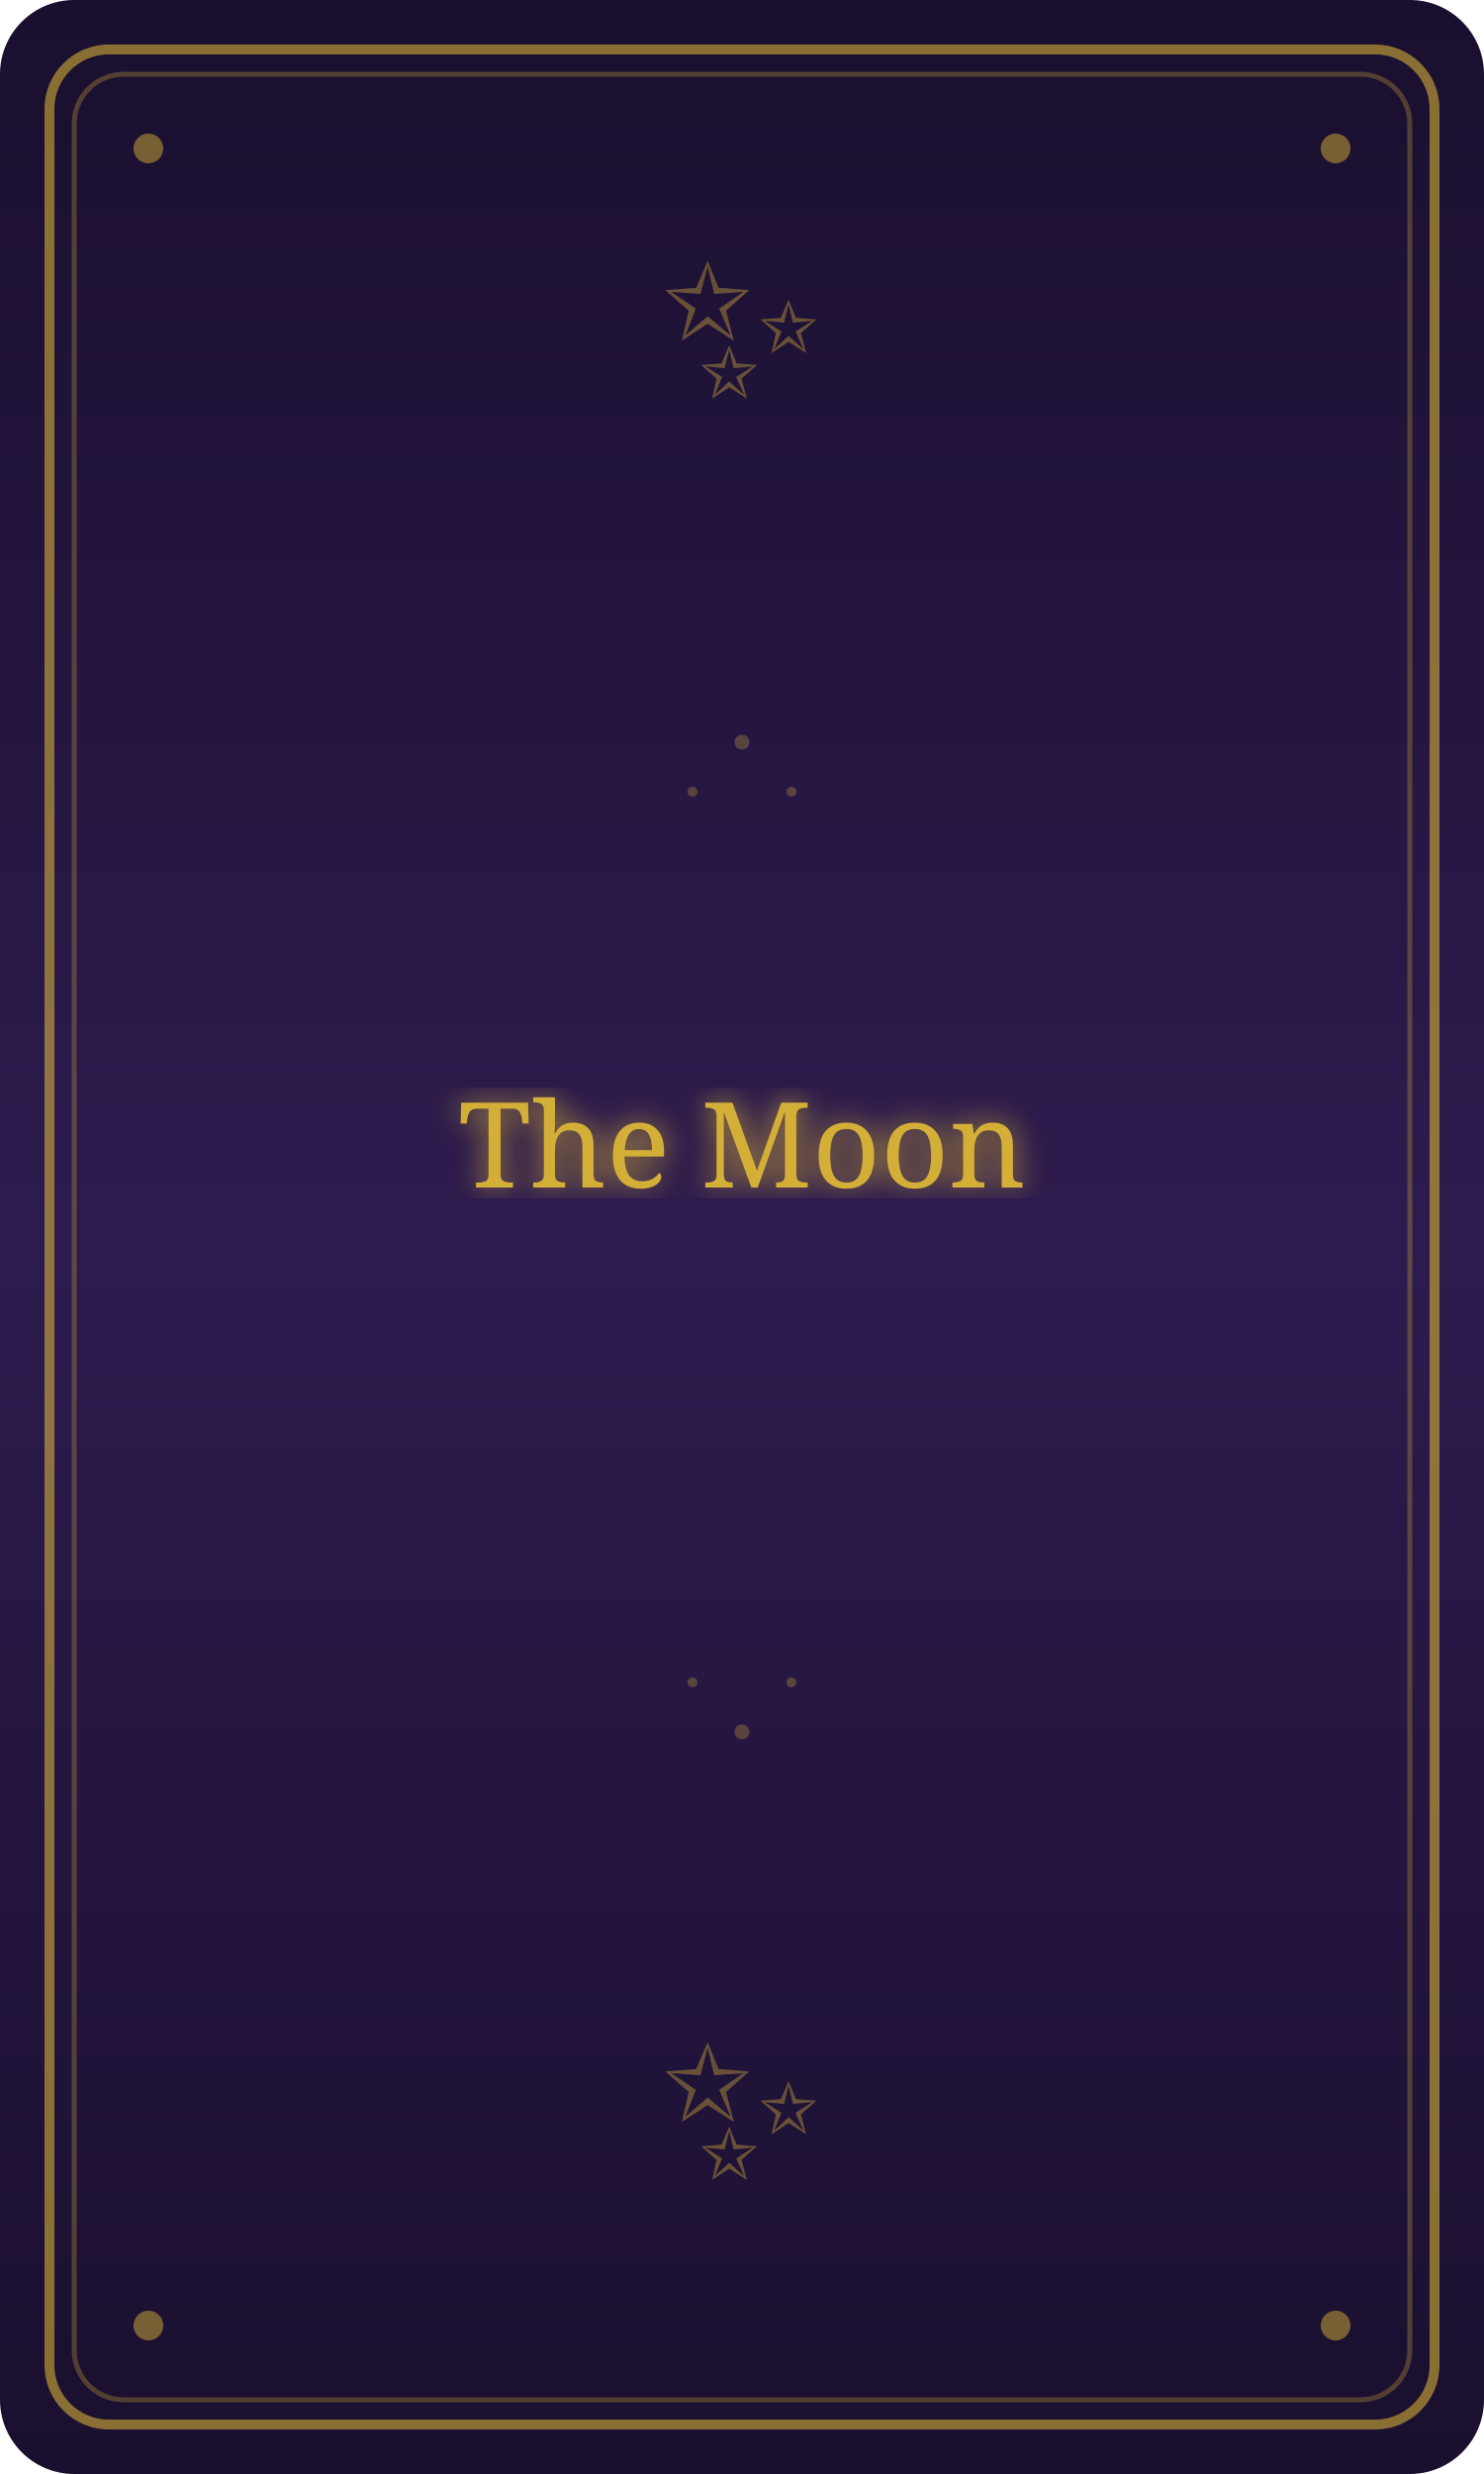
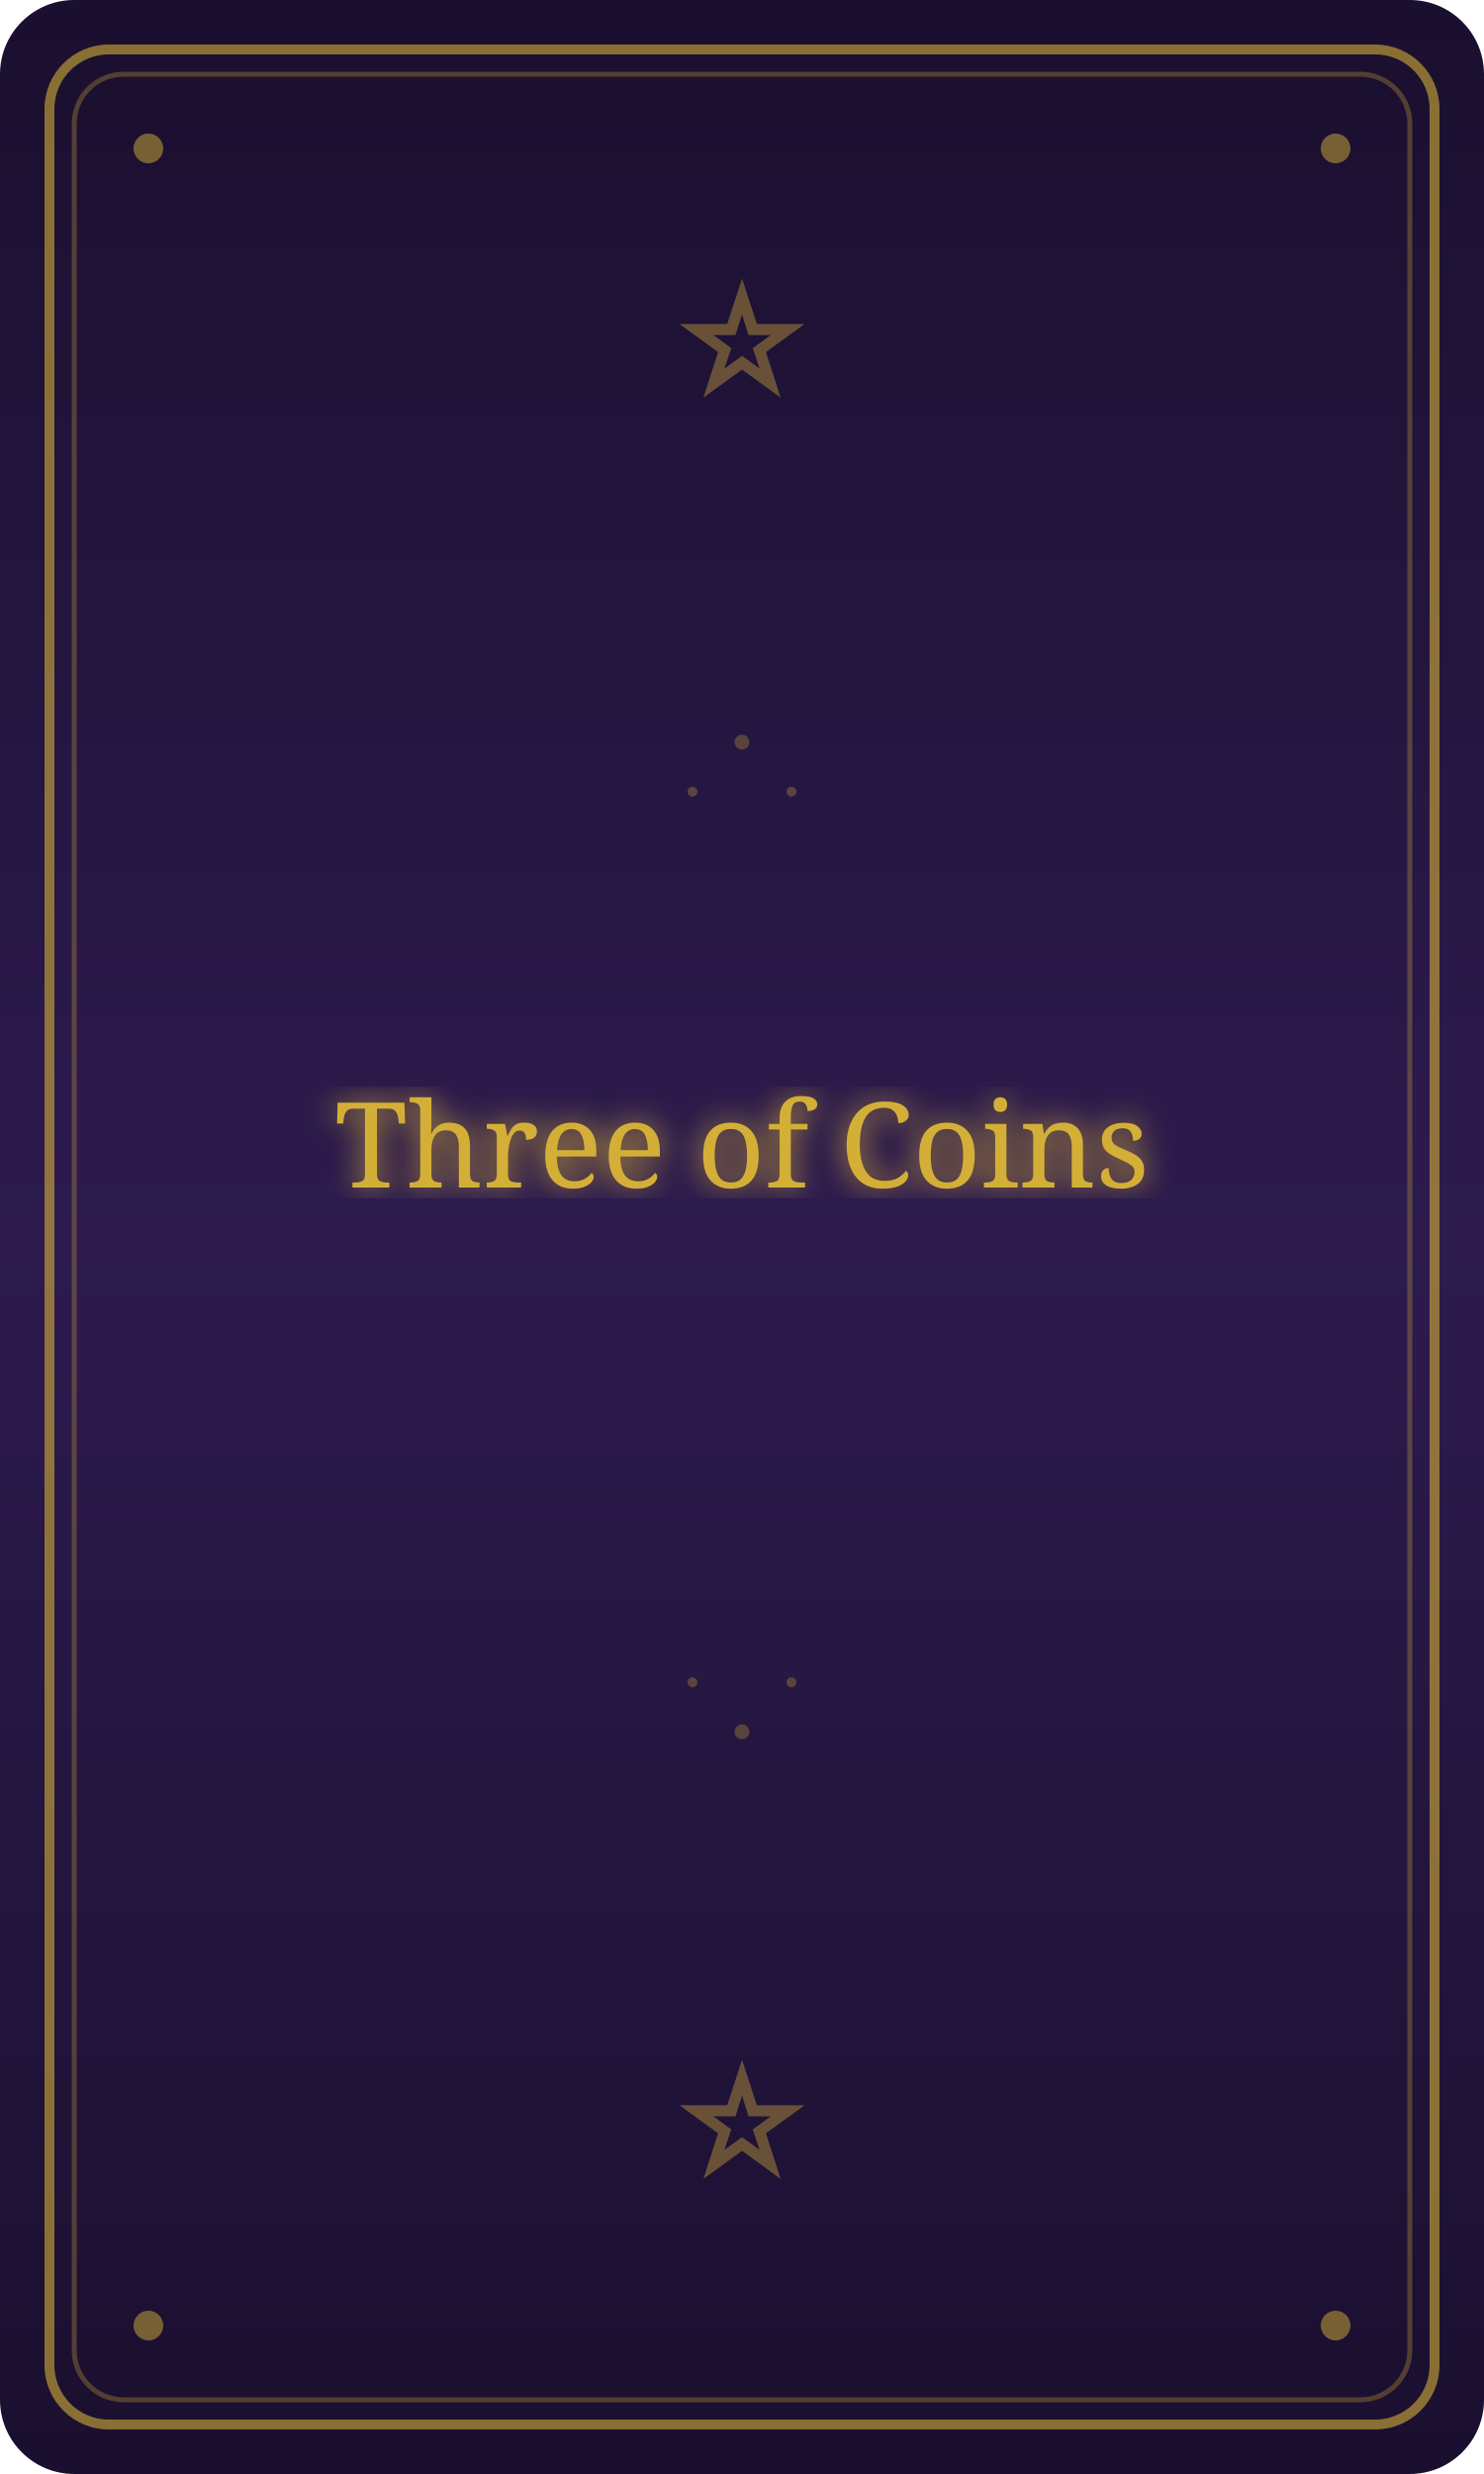
<svg xmlns="http://www.w3.org/2000/svg" width="300" height="500" viewBox="0 0 300 500">
  <defs>
    <linearGradient id="cardGradient" x1="0%" y1="0%" x2="0%" y2="100%">
      <stop offset="0%" style="stop-color:#1a0f2e;stop-opacity:1" />
      <stop offset="50%" style="stop-color:#2d1b4e;stop-opacity:1" />
      <stop offset="100%" style="stop-color:#1a0f2e;stop-opacity:1" />
    </linearGradient>
    <filter id="glow">
      <feGaussianBlur stdDeviation="3" result="coloredBlur" />
      <feMerge>
        <feMergeNode in="coloredBlur" />
        <feMergeNode in="SourceGraphic" />
      </feMerge>
    </filter>
  </defs>
  <rect width="300" height="500" fill="url(#cardGradient)" rx="15" />
  <rect x="10" y="10" width="280" height="480" fill="none" stroke="#d4af37" stroke-width="2" rx="12" opacity="0.6" />
  <rect x="15" y="15" width="270" height="470" fill="none" stroke="#d4af37" stroke-width="1" rx="10" opacity="0.3" />
  <circle cx="30" cy="30" r="3" fill="#d4af37" opacity="0.5" />
  <circle cx="270" cy="30" r="3" fill="#d4af37" opacity="0.5" />
  <circle cx="30" cy="470" r="3" fill="#d4af37" opacity="0.5" />
  <circle cx="270" cy="470" r="3" fill="#d4af37" opacity="0.5" />
-   <text x="150" y="80" font-family="Arial, sans-serif" font-size="40" fill="#d4af37" text-anchor="middle" opacity="0.4">✨</text>
-   <text x="150" y="240" font-family="'Cinzel', serif" font-size="24" fill="#d4af37" text-anchor="middle" font-weight="500" filter="url(#glow)">The Moon</text>
-   <text x="150" y="440" font-family="Arial, sans-serif" font-size="40" fill="#d4af37" text-anchor="middle" opacity="0.4">✨</text>
+   <text x="150" y="80" font-family="Arial, sans-serif" font-size="40" fill="#d4af37" text-anchor="middle" opacity="0.4">⭐</text>
+   <text x="150" y="240" font-family="'Cinzel', serif" font-size="24" fill="#d4af37" text-anchor="middle" font-weight="500" filter="url(#glow)">Three of Coins</text>
+   <text x="150" y="440" font-family="Arial, sans-serif" font-size="40" fill="#d4af37" text-anchor="middle" opacity="0.4">⭐</text>
  <circle cx="150" cy="150" r="1.5" fill="#d4af37" opacity="0.3" />
  <circle cx="140" cy="160" r="1" fill="#d4af37" opacity="0.3" />
  <circle cx="160" cy="160" r="1" fill="#d4af37" opacity="0.3" />
  <circle cx="150" cy="350" r="1.5" fill="#d4af37" opacity="0.3" />
  <circle cx="140" cy="340" r="1" fill="#d4af37" opacity="0.3" />
  <circle cx="160" cy="340" r="1" fill="#d4af37" opacity="0.3" />
</svg>
